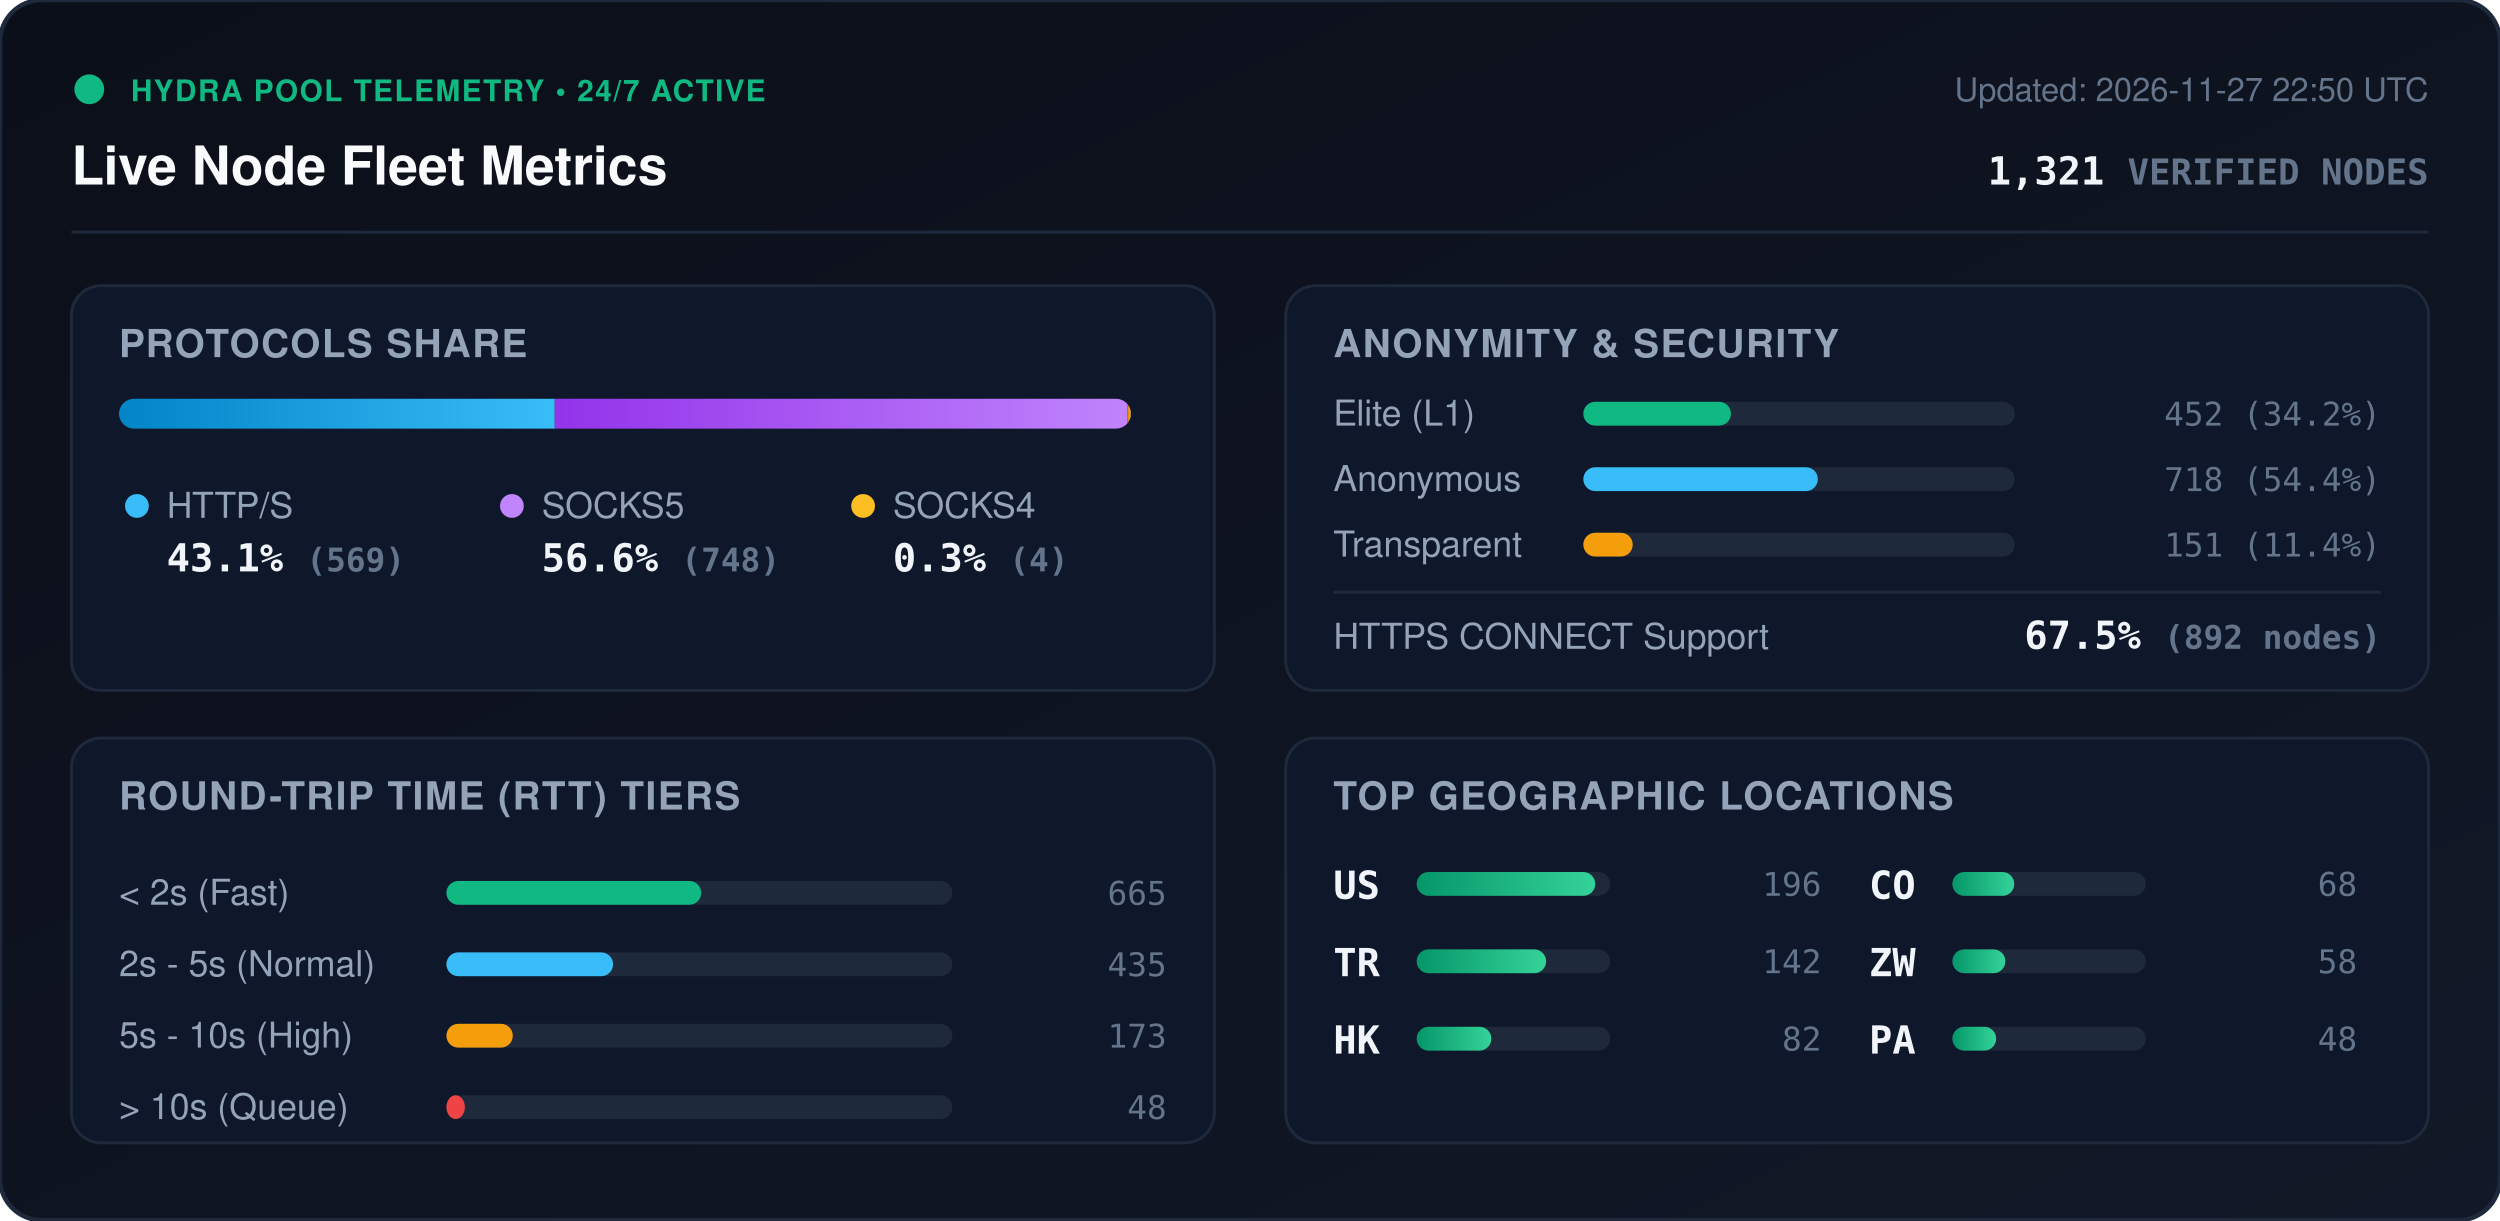
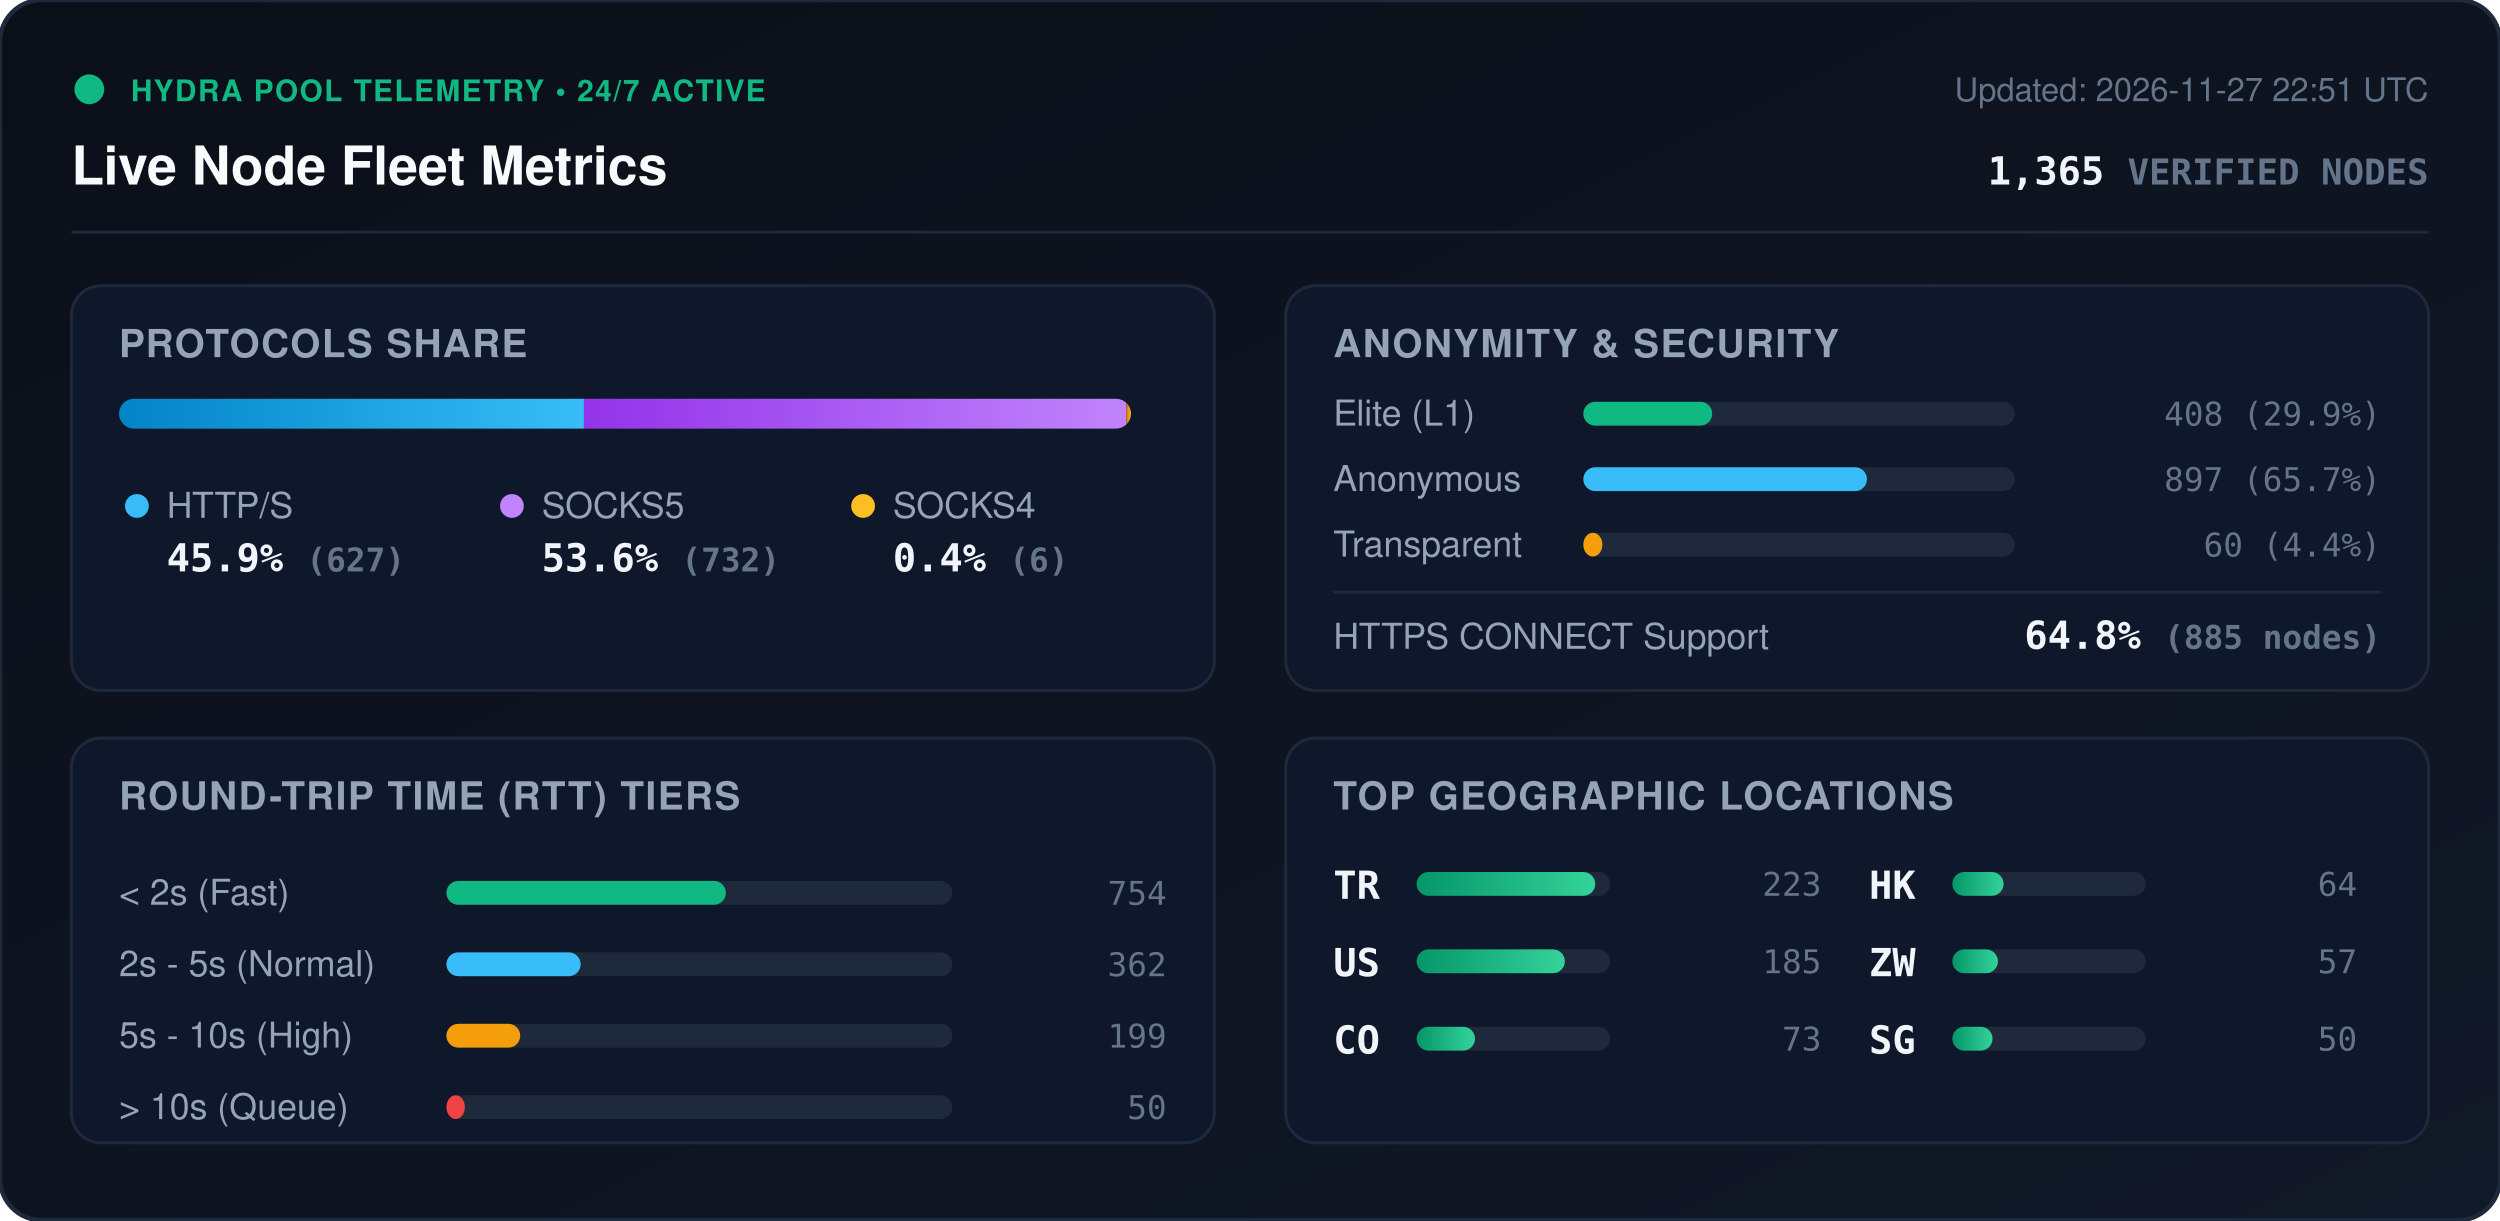
<svg xmlns="http://www.w3.org/2000/svg" viewBox="0 0 840 410" width="840" height="410" style="max-width: 100%; height: auto;">
  <defs>
    <linearGradient id="bg" x1="0%" y1="0%" x2="100%" y2="100%">
      <stop offset="0%" stop-color="#0b0f19" />
      <stop offset="100%" stop-color="#111827" />
    </linearGradient>
    <linearGradient id="bar-http" x1="0%" y1="0%" x2="100%" y2="0%">
      <stop offset="0%" stop-color="#0284c7" />
      <stop offset="100%" stop-color="#38bdf8" />
    </linearGradient>
    <linearGradient id="bar-socks5" x1="0%" y1="0%" x2="100%" y2="0%">
      <stop offset="0%" stop-color="#9333ea" />
      <stop offset="100%" stop-color="#c084fc" />
    </linearGradient>
    <linearGradient id="bar-socks4" x1="0%" y1="0%" x2="100%" y2="0%">
      <stop offset="0%" stop-color="#d97706" />
      <stop offset="100%" stop-color="#fbbf24" />
    </linearGradient>
    <linearGradient id="bar-green" x1="0%" y1="0%" x2="100%" y2="0%">
      <stop offset="0%" stop-color="#059669" />
      <stop offset="100%" stop-color="#34d399" />
    </linearGradient>
    <clipPath id="prog-track-clip">
      <rect width="340.0" height="10" rx="5" />
    </clipPath>
    <style>
      .title { font: 700 18px -apple-system, BlinkMacSystemFont, 'Segoe UI', Helvetica, Arial, sans-serif; fill: #f8fafc; }
      .sub { font: 500 11px -apple-system, BlinkMacSystemFont, 'Segoe UI', Helvetica, Arial, sans-serif; fill: #64748b; }
      .section-hdr { font: 600 13px -apple-system, BlinkMacSystemFont, 'Segoe UI', Helvetica, Arial, sans-serif; fill: #94a3b8; letter-spacing: 0.5px; }
      .metric-val { font: 700 13px -apple-system, BlinkMacSystemFont, 'Segoe UI', Helvetica, Arial, sans-serif; fill: #f1f5f9; }
      .metric-lbl { font: 500 12px -apple-system, BlinkMacSystemFont, 'Segoe UI', Helvetica, Arial, sans-serif; fill: #94a3b8; }
      .badge-txt { font: 700 10px -apple-system, BlinkMacSystemFont, 'Segoe UI', Helvetica, Arial, sans-serif; fill: #10b981; letter-spacing: 0.5px; }
      .mono { font-family: ui-monospace, SFMono-Regular, Menlo, Monaco, Consolas, monospace; }
      .pulse { animation: beacon 2s infinite ease-in-out; }
      @keyframes beacon { 0%, 100% { opacity: 1; } 50% { opacity: 0.35; } }
    </style>
  </defs>
  <rect width="840" height="410" rx="14" fill="url(#bg)" stroke="#1e293b" stroke-width="1.5" />
  <g transform="translate(24, 24)">
    <circle cx="6" cy="6" r="5" fill="#10b981" class="pulse" />
    <text x="20" y="10" class="badge-txt">HYDRA POOL TELEMETRY • 24/7 ACTIVE</text>
    <text x="0" y="38" class="title">Live Node Fleet Metrics</text>
-     <text x="792" y="10" text-anchor="end" class="sub">Updated: 2026-11-27 22:50 UTC</text>
-     <text x="792" y="38" text-anchor="end" class="metric-val mono" fill="#38bdf8">1,321 <tspan font-size="12" fill="#64748b">VERIFIED NODES</tspan>
+     <text x="792" y="10" text-anchor="end" class="sub">Updated: 2026-11-27 22:51 UTC</text>
+     <text x="792" y="38" text-anchor="end" class="metric-val mono" fill="#38bdf8">1,365 <tspan font-size="12" fill="#64748b">VERIFIED NODES</tspan>
    </text>
  </g>
  <line x1="24" y1="78" x2="816" y2="78" stroke="#1e293b" stroke-width="1" />
  <g transform="translate(24, 96)">
    <rect width="384" height="136" rx="10" fill="#0f172a" stroke="#1e293b" />
    <text x="16" y="24" class="section-hdr">PROTOCOLS SHARE</text>
    <g transform="translate(16, 38)">
      <rect width="340.0" height="10" rx="5" fill="#1e293b" />
      <g clip-path="url(#prog-track-clip)">
-         <rect x="0" width="146.4" height="10" fill="url(#bar-http)" />
-         <rect x="146.4" width="192.5" height="10" fill="url(#bar-socks5)" />
-         <rect x="338.9" width="1.0" height="10" fill="url(#bar-socks4)" />
+         <rect x="0" width="156.2" height="10" fill="url(#bar-http)" />
+         <rect x="156.2" width="182.3" height="10" fill="url(#bar-socks5)" />
+         <rect x="338.5" width="1.5" height="10" fill="url(#bar-socks4)" />
      </g>
    </g>
    <g transform="translate(16, 68)">
      <circle cx="6" cy="6" r="4" fill="#38bdf8" />
      <text x="16" y="10" class="metric-lbl">HTTP/S</text>
-       <text x="16" y="28" class="metric-val mono">43.1% <tspan font-size="11" fill="#64748b">(569)</tspan>
+       <text x="16" y="28" class="metric-val mono">45.9% <tspan font-size="11" fill="#64748b">(627)</tspan>
      </text>
      <circle cx="132" cy="6" r="4" fill="#c084fc" />
      <text x="142" y="10" class="metric-lbl">SOCKS5</text>
-       <text x="142" y="28" class="metric-val mono">56.6% <tspan font-size="11" fill="#64748b">(748)</tspan>
+       <text x="142" y="28" class="metric-val mono">53.6% <tspan font-size="11" fill="#64748b">(732)</tspan>
      </text>
      <circle cx="250" cy="6" r="4" fill="#fbbf24" />
      <text x="260" y="10" class="metric-lbl">SOCKS4</text>
-       <text x="260" y="28" class="metric-val mono">0.3% <tspan font-size="11" fill="#64748b">(4)</tspan>
+       <text x="260" y="28" class="metric-val mono">0.4% <tspan font-size="11" fill="#64748b">(6)</tspan>
      </text>
    </g>
  </g>
  <g transform="translate(432, 96)">
    <rect width="384" height="136" rx="10" fill="#0f172a" stroke="#1e293b" />
    <text x="16" y="24" class="section-hdr">ANONYMITY &amp; SECURITY</text>
    <text x="16" y="47" class="metric-lbl">Elite (L1)</text>
    <rect x="100" y="39" width="145.0" height="8" rx="4" fill="#1e293b" />
-     <rect x="100" y="39" width="49.6" height="8" rx="4" fill="#10b981" />
-     <text x="368" y="47" text-anchor="end" class="mono sub" fill="#e2e8f0">452 (34.2%)</text>
+     <rect x="100" y="39" width="43.3" height="8" rx="4" fill="#10b981" />
+     <text x="368" y="47" text-anchor="end" class="mono sub" fill="#e2e8f0">408 (29.9%)</text>
    <text x="16" y="69" class="metric-lbl">Anonymous</text>
    <rect x="100" y="61" width="145.0" height="8" rx="4" fill="#1e293b" />
-     <rect x="100" y="61" width="78.8" height="8" rx="4" fill="#38bdf8" />
-     <text x="368" y="69" text-anchor="end" class="mono sub" fill="#e2e8f0">718 (54.4%)</text>
+     <rect x="100" y="61" width="95.3" height="8" rx="4" fill="#38bdf8" />
+     <text x="368" y="69" text-anchor="end" class="mono sub" fill="#e2e8f0">897 (65.7%)</text>
    <text x="16" y="91" class="metric-lbl">Transparent</text>
    <rect x="100" y="83" width="145.0" height="8" rx="4" fill="#1e293b" />
-     <rect x="100" y="83" width="16.6" height="8" rx="4" fill="#f59e0b" />
-     <text x="368" y="91" text-anchor="end" class="mono sub" fill="#e2e8f0">151 (11.4%)</text>
+     <rect x="100" y="83" width="6.4" height="8" rx="4" fill="#f59e0b" />
+     <text x="368" y="91" text-anchor="end" class="mono sub" fill="#e2e8f0">60 (4.4%)</text>
    <line x1="16" y1="103" x2="368" y2="103" stroke="#1e293b" stroke-width="1" />
    <text x="16" y="122" class="metric-lbl">HTTPS CONNECT Support</text>
-     <text x="368" y="122" text-anchor="end" class="metric-val mono" fill="#34d399">67.5% <tspan font-size="11" fill="#64748b">(892 nodes)</tspan>
+     <text x="368" y="122" text-anchor="end" class="metric-val mono" fill="#34d399">64.8% <tspan font-size="11" fill="#64748b">(885 nodes)</tspan>
    </text>
  </g>
  <g transform="translate(24, 248)">
    <rect width="384" height="136" rx="10" fill="#0f172a" stroke="#1e293b" />
    <text x="16" y="24" class="section-hdr">ROUND-TRIP TIME (RTT) TIERS</text>
    <g transform="translate(16, 42)">
      <text x="0" y="14" class="metric-lbl">&lt; 2s (Fast)</text>
      <rect x="110" y="6" width="170" height="8" rx="4" fill="#1e293b" />
-       <rect x="110" y="6" width="85.6" height="8" rx="4" fill="#10b981" />
-       <text x="352" y="14" text-anchor="end" class="mono sub">665</text>
+       <rect x="110" y="6" width="93.9" height="8" rx="4" fill="#10b981" />
+       <text x="352" y="14" text-anchor="end" class="mono sub">754</text>
      <text x="0" y="38" class="metric-lbl">2s - 5s (Normal)</text>
      <rect x="110" y="30" width="170" height="8" rx="4" fill="#1e293b" />
-       <rect x="110" y="30" width="56.0" height="8" rx="4" fill="#38bdf8" />
-       <text x="352" y="38" text-anchor="end" class="mono sub">435</text>
+       <rect x="110" y="30" width="45.1" height="8" rx="4" fill="#38bdf8" />
+       <text x="352" y="38" text-anchor="end" class="mono sub">362</text>
      <text x="0" y="62" class="metric-lbl">5s - 10s (High)</text>
      <rect x="110" y="54" width="170" height="8" rx="4" fill="#1e293b" />
-       <rect x="110" y="54" width="22.3" height="8" rx="4" fill="#f59e0b" />
-       <text x="352" y="62" text-anchor="end" class="mono sub">173</text>
+       <rect x="110" y="54" width="24.8" height="8" rx="4" fill="#f59e0b" />
+       <text x="352" y="62" text-anchor="end" class="mono sub">199</text>
      <text x="0" y="86" class="metric-lbl">&gt; 10s (Queue)</text>
      <rect x="110" y="78" width="170" height="8" rx="4" fill="#1e293b" />
      <rect x="110" y="78" width="6.2" height="8" rx="4" fill="#ef4444" />
-       <text x="352" y="86" text-anchor="end" class="mono sub">48</text>
+       <text x="352" y="86" text-anchor="end" class="mono sub">50</text>
    </g>
  </g>
  <g transform="translate(432, 248)">
    <rect width="384" height="136" rx="10" fill="#0f172a" stroke="#1e293b" />
    <text x="16" y="24" class="section-hdr">TOP GEOGRAPHIC LOCATIONS</text>
    <g transform="translate(16, 42)">
      <g transform="translate(0, 0)">
+         <text x="0" y="12" class="mono metric-val" font-size="12">TR</text>
+         <rect x="28" y="3" width="65" height="8" rx="4" fill="#1e293b" />
+         <rect x="28" y="3" width="60.0" height="8" rx="4" fill="url(#bar-green)" />
+         <text x="164" y="11" text-anchor="end" class="mono sub">223</text>
+       </g>
+       <g transform="translate(0, 26)">
        <text x="0" y="12" class="mono metric-val" font-size="12">US</text>
        <rect x="28" y="3" width="65" height="8" rx="4" fill="#1e293b" />
-         <rect x="28" y="3" width="60.0" height="8" rx="4" fill="url(#bar-green)" />
-         <text x="164" y="11" text-anchor="end" class="mono sub">196</text>
-       </g>
-       <g transform="translate(0, 26)">
-         <text x="0" y="12" class="mono metric-val" font-size="12">TR</text>
-         <rect x="28" y="3" width="65" height="8" rx="4" fill="#1e293b" />
-         <rect x="28" y="3" width="43.5" height="8" rx="4" fill="url(#bar-green)" />
-         <text x="164" y="11" text-anchor="end" class="mono sub">142</text>
+         <rect x="28" y="3" width="49.8" height="8" rx="4" fill="url(#bar-green)" />
+         <text x="164" y="11" text-anchor="end" class="mono sub">185</text>
      </g>
      <g transform="translate(0, 52)">
+         <text x="0" y="12" class="mono metric-val" font-size="12">CO</text>
+         <rect x="28" y="3" width="65" height="8" rx="4" fill="#1e293b" />
+         <rect x="28" y="3" width="19.6" height="8" rx="4" fill="url(#bar-green)" />
+         <text x="164" y="11" text-anchor="end" class="mono sub">73</text>
+       </g>
+       <g transform="translate(180, 0)">
        <text x="0" y="12" class="mono metric-val" font-size="12">HK</text>
        <rect x="28" y="3" width="65" height="8" rx="4" fill="#1e293b" />
-         <rect x="28" y="3" width="25.1" height="8" rx="4" fill="url(#bar-green)" />
-         <text x="164" y="11" text-anchor="end" class="mono sub">82</text>
-       </g>
-       <g transform="translate(180, 0)">
-         <text x="0" y="12" class="mono metric-val" font-size="12">CO</text>
-         <rect x="28" y="3" width="65" height="8" rx="4" fill="#1e293b" />
-         <rect x="28" y="3" width="20.8" height="8" rx="4" fill="url(#bar-green)" />
-         <text x="164" y="11" text-anchor="end" class="mono sub">68</text>
+         <rect x="28" y="3" width="17.2" height="8" rx="4" fill="url(#bar-green)" />
+         <text x="164" y="11" text-anchor="end" class="mono sub">64</text>
      </g>
      <g transform="translate(180, 26)">
        <text x="0" y="12" class="mono metric-val" font-size="12">ZW</text>
        <rect x="28" y="3" width="65" height="8" rx="4" fill="#1e293b" />
-         <rect x="28" y="3" width="17.8" height="8" rx="4" fill="url(#bar-green)" />
-         <text x="164" y="11" text-anchor="end" class="mono sub">58</text>
+         <rect x="28" y="3" width="15.3" height="8" rx="4" fill="url(#bar-green)" />
+         <text x="164" y="11" text-anchor="end" class="mono sub">57</text>
      </g>
      <g transform="translate(180, 52)">
-         <text x="0" y="12" class="mono metric-val" font-size="12">PA</text>
+         <text x="0" y="12" class="mono metric-val" font-size="12">SG</text>
        <rect x="28" y="3" width="65" height="8" rx="4" fill="#1e293b" />
-         <rect x="28" y="3" width="14.7" height="8" rx="4" fill="url(#bar-green)" />
-         <text x="164" y="11" text-anchor="end" class="mono sub">48</text>
+         <rect x="28" y="3" width="13.5" height="8" rx="4" fill="url(#bar-green)" />
+         <text x="164" y="11" text-anchor="end" class="mono sub">50</text>
      </g>
    </g>
  </g>
</svg>
